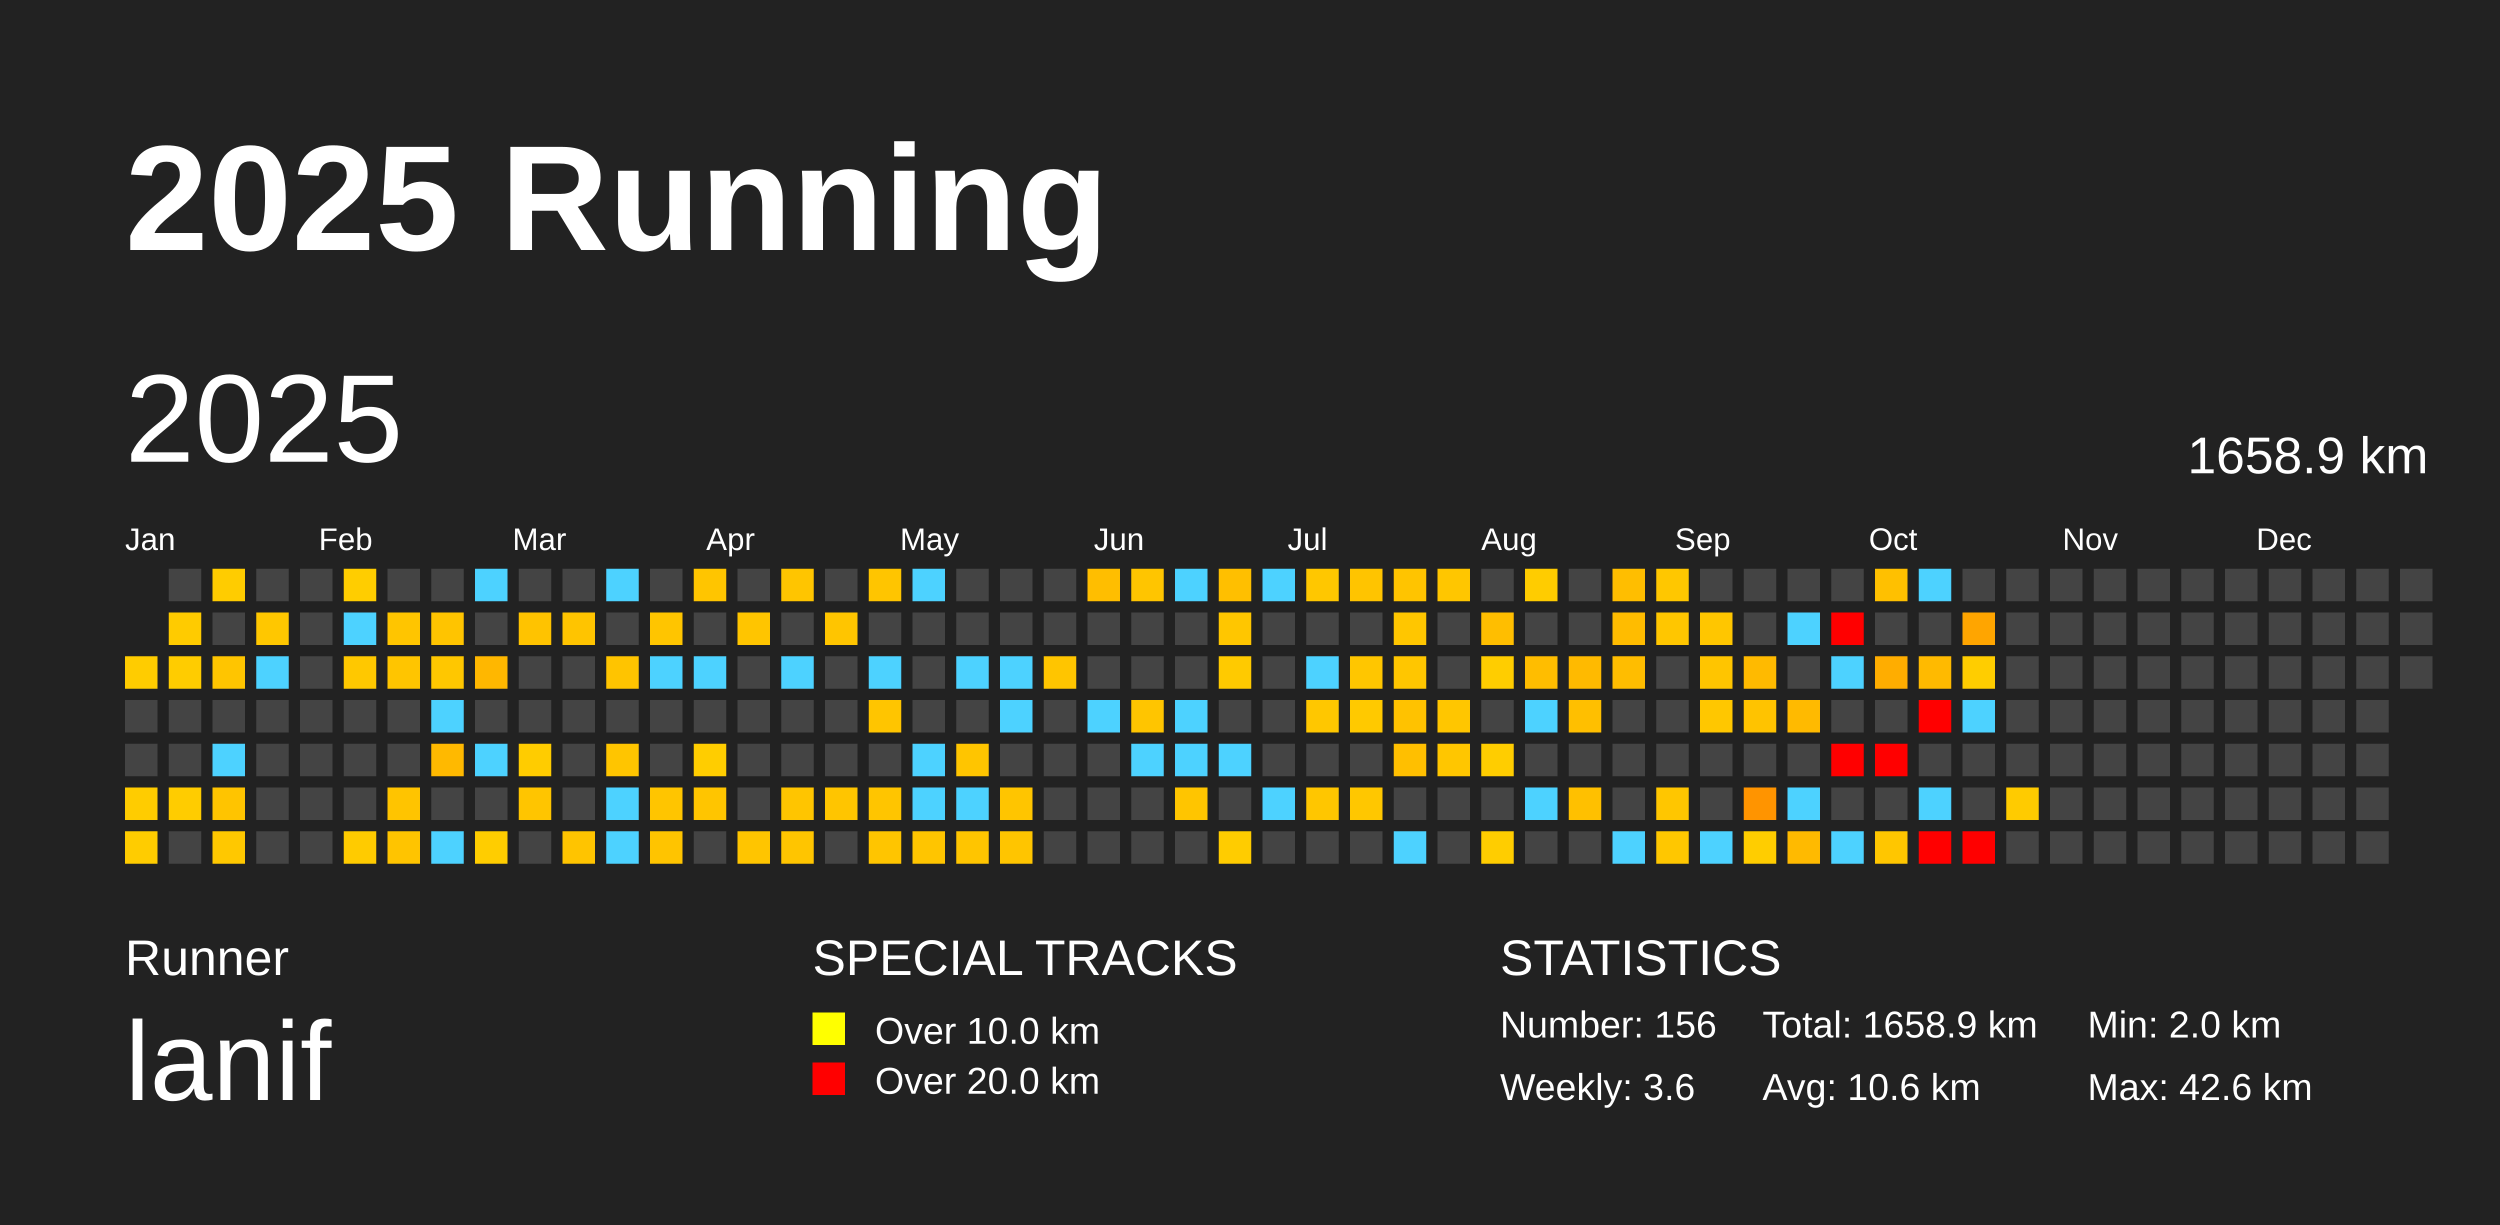
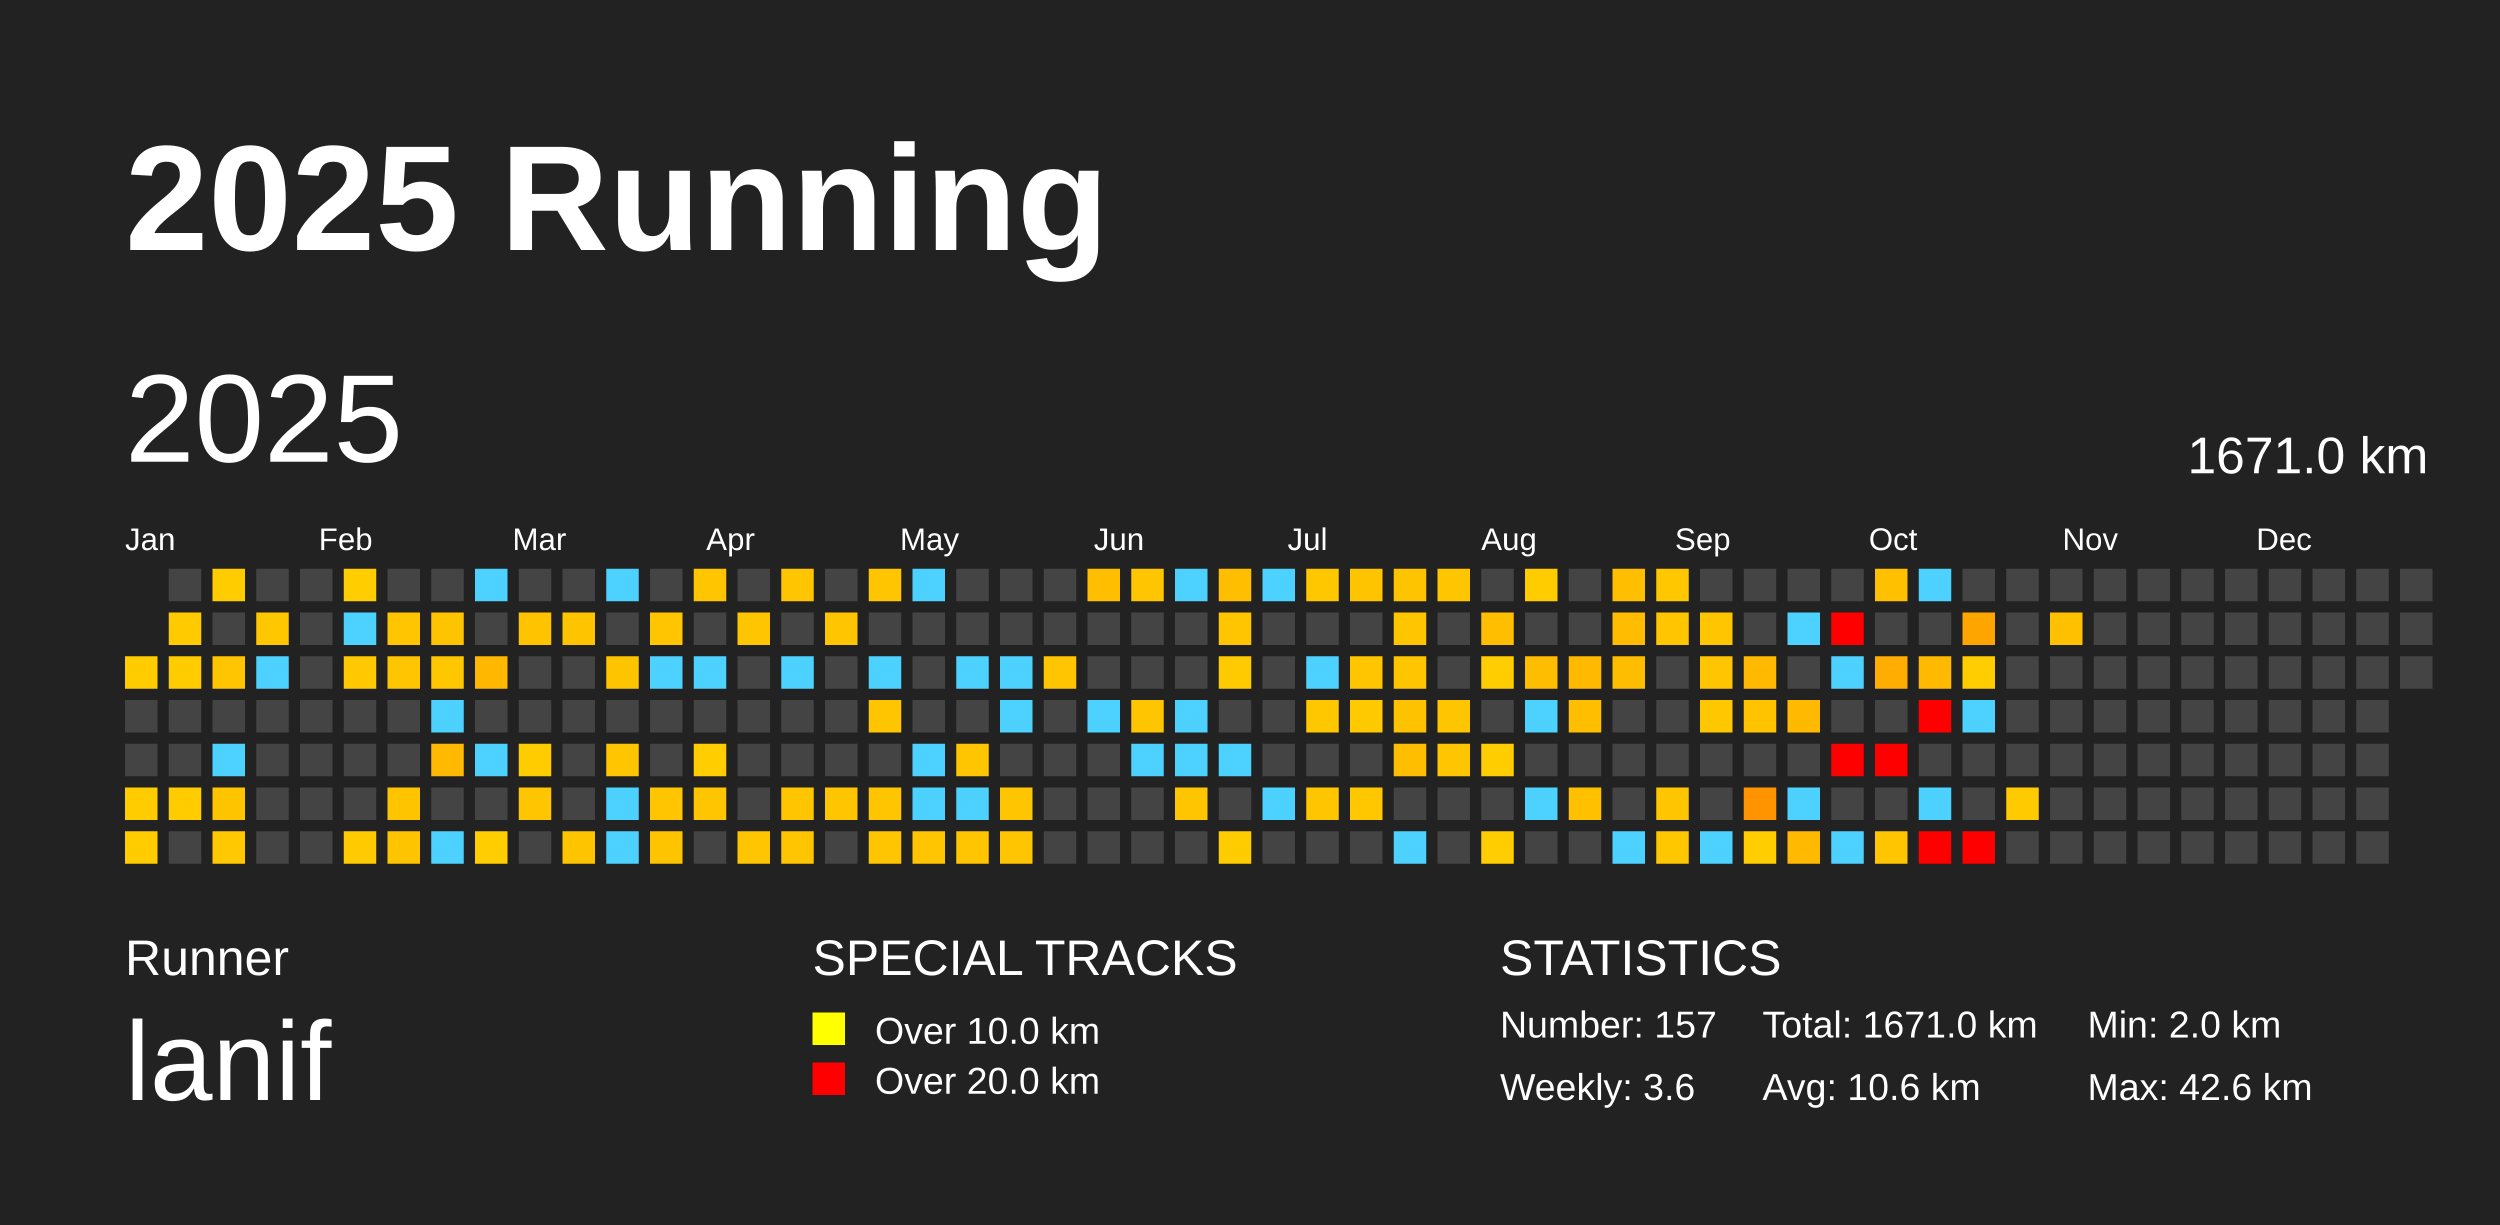
<svg xmlns="http://www.w3.org/2000/svg" baseProfile="full" height="98mm" version="1.1" viewBox="0,0,200,98" width="200mm">
  <defs />
  <rect fill="#222222" height="98" width="200" x="0" y="0" />
  <text fill="#FFFFFF" style="font-size:12px; font-family:Arial; font-weight:bold;" x="10" y="20">2025 Running</text>
  <text fill="#FFFFFF" style="font-size:4px; font-family:Arial" x="10" y="78">Runner</text>
  <text fill="#FFFFFF" style="font-size:9px; font-family:Arial" x="10" y="88">lanif</text>
  <text fill="#FFFFFF" style="font-size:4px; font-family:Arial" x="65" y="78">SPECIAL TRACKS</text>
  <rect fill="yellow" height="2.6" width="2.6" x="65" y="81" />
  <text fill="#FFFFFF" style="font-size:3px; font-family:Arial" x="70" y="83.5">Over 10.0 km</text>
  <rect fill="red" height="2.6" width="2.6" x="65" y="85" />
  <text fill="#FFFFFF" style="font-size:3px; font-family:Arial" x="70" y="87.5">Over 20.0 km</text>
  <text fill="#FFFFFF" style="font-size:4px; font-family:Arial" x="120" y="78">STATISTICS</text>
-   <text fill="#FFFFFF" style="font-size:3px; font-family:Arial" x="120" y="83">Number: 156</text>
+   <text fill="#FFFFFF" style="font-size:3px; font-family:Arial" x="120" y="83">Number: 157</text>
  <text fill="#FFFFFF" style="font-size:3px; font-family:Arial" x="120" y="88">Weekly: 3.6</text>
-   <text fill="#FFFFFF" style="font-size:3px; font-family:Arial" x="141" y="83">Total: 1658.9 km</text>
+   <text fill="#FFFFFF" style="font-size:3px; font-family:Arial" x="141" y="83">Total: 1671.0 km</text>
  <text fill="#FFFFFF" style="font-size:3px; font-family:Arial" x="141" y="88">Avg: 10.6 km</text>
  <text fill="#FFFFFF" style="font-size:3px; font-family:Arial" x="167" y="83">Min: 2.0 km</text>
  <text fill="#FFFFFF" style="font-size:3px; font-family:Arial" x="167" y="88">Max: 42.6 km</text>
  <text dominant-baseline="hanging" fill="#FFFFFF" style="font-size:10.0px; font-family:Arial;" x="10" y="30">2025</text>
-   <text dominant-baseline="hanging" fill="#FFFFFF" style="font-size:4.125px; font-family:Arial;" x="175" y="35">1658.9 km</text>
+   <text dominant-baseline="hanging" fill="#FFFFFF" style="font-size:4.125px; font-family:Arial;" x="175" y="35">1671.0 km</text>
  <text fill="#FFFFFF" style="font-size:2.5px; font-family:Arial" x="10.0" y="44">Jan</text>
  <text fill="#FFFFFF" style="font-size:2.5px; font-family:Arial" x="25.5" y="44">Feb</text>
  <text fill="#FFFFFF" style="font-size:2.5px; font-family:Arial" x="41.0" y="44">Mar</text>
  <text fill="#FFFFFF" style="font-size:2.5px; font-family:Arial" x="56.5" y="44">Apr</text>
  <text fill="#FFFFFF" style="font-size:2.5px; font-family:Arial" x="72.0" y="44">May</text>
  <text fill="#FFFFFF" style="font-size:2.5px; font-family:Arial" x="87.5" y="44">Jun</text>
  <text fill="#FFFFFF" style="font-size:2.5px; font-family:Arial" x="103.0" y="44">Jul</text>
  <text fill="#FFFFFF" style="font-size:2.5px; font-family:Arial" x="118.5" y="44">Aug</text>
  <text fill="#FFFFFF" style="font-size:2.5px; font-family:Arial" x="134.0" y="44">Sep</text>
  <text fill="#FFFFFF" style="font-size:2.5px; font-family:Arial" x="149.5" y="44">Oct</text>
  <text fill="#FFFFFF" style="font-size:2.5px; font-family:Arial" x="165.0" y="44">Nov</text>
  <text fill="#FFFFFF" style="font-size:2.5px; font-family:Arial" x="180.5" y="44">Dec</text>
  <rect fill="#ffcc00" height="2.6" width="2.6" x="10.0" y="52.5" />
  <rect fill="#444444" height="2.6" width="2.6" x="10.0" y="56.0" />
  <rect fill="#444444" height="2.6" width="2.6" x="10.0" y="59.5" />
  <rect fill="#ffcc00" height="2.6" width="2.6" x="10.0" y="63.0" />
  <rect fill="#ffcc00" height="2.6" width="2.6" x="10.0" y="66.5" />
  <rect fill="#444444" height="2.6" width="2.6" x="13.5" y="45.5" />
  <rect fill="#ffcb00" height="2.6" width="2.6" x="13.5" y="49.0" />
  <rect fill="#ffcc00" height="2.6" width="2.6" x="13.5" y="52.5" />
  <rect fill="#444444" height="2.6" width="2.6" x="13.5" y="56.0" />
  <rect fill="#444444" height="2.6" width="2.6" x="13.5" y="59.5" />
  <rect fill="#ffcc00" height="2.6" width="2.6" x="13.5" y="63.0" />
  <rect fill="#444444" height="2.6" width="2.6" x="13.5" y="66.5" />
  <rect fill="#ffcc00" height="2.6" width="2.6" x="17.0" y="45.5" />
  <rect fill="#444444" height="2.6" width="2.6" x="17.0" y="49.0" />
  <rect fill="#ffc500" height="2.6" width="2.6" x="17.0" y="52.5" />
  <rect fill="#444444" height="2.6" width="2.6" x="17.0" y="56.0" />
  <rect fill="#4dd2ff" height="2.6" width="2.6" x="17.0" y="59.5" />
  <rect fill="#ffc400" height="2.6" width="2.6" x="17.0" y="63.0" />
  <rect fill="#ffc800" height="2.6" width="2.6" x="17.0" y="66.5" />
  <rect fill="#444444" height="2.6" width="2.6" x="20.5" y="45.5" />
  <rect fill="#ffc700" height="2.6" width="2.6" x="20.5" y="49.0" />
  <rect fill="#4dd2ff" height="2.6" width="2.6" x="20.5" y="52.5" />
  <rect fill="#444444" height="2.6" width="2.6" x="20.5" y="56.0" />
  <rect fill="#444444" height="2.6" width="2.6" x="20.5" y="59.5" />
  <rect fill="#444444" height="2.6" width="2.6" x="20.5" y="63.0" />
  <rect fill="#444444" height="2.6" width="2.6" x="20.5" y="66.5" />
  <rect fill="#444444" height="2.6" width="2.6" x="24.0" y="45.5" />
  <rect fill="#444444" height="2.6" width="2.6" x="24.0" y="49.0" />
  <rect fill="#444444" height="2.6" width="2.6" x="24.0" y="52.5" />
  <rect fill="#444444" height="2.6" width="2.6" x="24.0" y="56.0" />
  <rect fill="#444444" height="2.6" width="2.6" x="24.0" y="59.5" />
  <rect fill="#444444" height="2.6" width="2.6" x="24.0" y="63.0" />
  <rect fill="#444444" height="2.6" width="2.6" x="24.0" y="66.5" />
  <rect fill="#ffcd00" height="2.6" width="2.6" x="27.5" y="45.5" />
  <rect fill="#4dd2ff" height="2.6" width="2.6" x="27.5" y="49.0" />
  <rect fill="#ffc800" height="2.6" width="2.6" x="27.5" y="52.5" />
  <rect fill="#444444" height="2.6" width="2.6" x="27.5" y="56.0" />
  <rect fill="#444444" height="2.6" width="2.6" x="27.5" y="59.5" />
  <rect fill="#444444" height="2.6" width="2.6" x="27.5" y="63.0" />
  <rect fill="#ffcb00" height="2.6" width="2.6" x="27.5" y="66.5" />
  <rect fill="#444444" height="2.6" width="2.6" x="31.0" y="45.5" />
  <rect fill="#ffc500" height="2.6" width="2.6" x="31.0" y="49.0" />
  <rect fill="#ffc500" height="2.6" width="2.6" x="31.0" y="52.5" />
  <rect fill="#444444" height="2.6" width="2.6" x="31.0" y="56.0" />
  <rect fill="#444444" height="2.6" width="2.6" x="31.0" y="59.5" />
  <rect fill="#ffc400" height="2.6" width="2.6" x="31.0" y="63.0" />
  <rect fill="#ffc400" height="2.6" width="2.6" x="31.0" y="66.5" />
  <rect fill="#444444" height="2.6" width="2.6" x="34.5" y="45.5" />
  <rect fill="#ffc400" height="2.6" width="2.6" x="34.5" y="49.0" />
  <rect fill="#ffc700" height="2.6" width="2.6" x="34.5" y="52.5" />
  <rect fill="#4dd2ff" height="2.6" width="2.6" x="34.5" y="56.0" />
  <rect fill="#ffb900" height="2.6" width="2.6" x="34.5" y="59.5" />
  <rect fill="#444444" height="2.6" width="2.6" x="34.5" y="63.0" />
  <rect fill="#4dd2ff" height="2.6" width="2.6" x="34.5" y="66.5" />
  <rect fill="#4dd2ff" height="2.6" width="2.6" x="38.0" y="45.5" />
  <rect fill="#444444" height="2.6" width="2.6" x="38.0" y="49.0" />
  <rect fill="#ffb700" height="2.6" width="2.6" x="38.0" y="52.5" />
  <rect fill="#444444" height="2.6" width="2.6" x="38.0" y="56.0" />
  <rect fill="#4dd2ff" height="2.6" width="2.6" x="38.0" y="59.5" />
  <rect fill="#444444" height="2.6" width="2.6" x="38.0" y="63.0" />
  <rect fill="#ffcd00" height="2.6" width="2.6" x="38.0" y="66.5" />
  <rect fill="#444444" height="2.6" width="2.6" x="41.5" y="45.5" />
  <rect fill="#ffc300" height="2.6" width="2.6" x="41.5" y="49.0" />
  <rect fill="#444444" height="2.6" width="2.6" x="41.5" y="52.5" />
  <rect fill="#444444" height="2.6" width="2.6" x="41.5" y="56.0" />
  <rect fill="#ffcc00" height="2.6" width="2.6" x="41.5" y="59.5" />
  <rect fill="#ffc500" height="2.6" width="2.6" x="41.5" y="63.0" />
  <rect fill="#444444" height="2.6" width="2.6" x="41.5" y="66.5" />
  <rect fill="#444444" height="2.6" width="2.6" x="45.0" y="45.5" />
  <rect fill="#ffc400" height="2.6" width="2.6" x="45.0" y="49.0" />
  <rect fill="#444444" height="2.6" width="2.6" x="45.0" y="52.5" />
  <rect fill="#444444" height="2.6" width="2.6" x="45.0" y="56.0" />
  <rect fill="#444444" height="2.6" width="2.6" x="45.0" y="59.5" />
  <rect fill="#444444" height="2.6" width="2.6" x="45.0" y="63.0" />
  <rect fill="#ffc400" height="2.6" width="2.6" x="45.0" y="66.5" />
  <rect fill="#4dd2ff" height="2.6" width="2.6" x="48.5" y="45.5" />
  <rect fill="#444444" height="2.6" width="2.6" x="48.5" y="49.0" />
  <rect fill="#ffc400" height="2.6" width="2.6" x="48.5" y="52.5" />
  <rect fill="#444444" height="2.6" width="2.6" x="48.5" y="56.0" />
  <rect fill="#ffc500" height="2.6" width="2.6" x="48.5" y="59.5" />
  <rect fill="#4dd2ff" height="2.6" width="2.6" x="48.5" y="63.0" />
  <rect fill="#4dd2ff" height="2.6" width="2.6" x="48.5" y="66.5" />
  <rect fill="#444444" height="2.6" width="2.6" x="52.0" y="45.5" />
  <rect fill="#ffc500" height="2.6" width="2.6" x="52.0" y="49.0" />
  <rect fill="#4dd2ff" height="2.6" width="2.6" x="52.0" y="52.5" />
  <rect fill="#444444" height="2.6" width="2.6" x="52.0" y="56.0" />
  <rect fill="#444444" height="2.6" width="2.6" x="52.0" y="59.5" />
  <rect fill="#ffc500" height="2.6" width="2.6" x="52.0" y="63.0" />
  <rect fill="#ffc400" height="2.6" width="2.6" x="52.0" y="66.5" />
  <rect fill="#ffc500" height="2.6" width="2.6" x="55.5" y="45.5" />
  <rect fill="#444444" height="2.6" width="2.6" x="55.5" y="49.0" />
  <rect fill="#4dd2ff" height="2.6" width="2.6" x="55.5" y="52.5" />
  <rect fill="#444444" height="2.6" width="2.6" x="55.5" y="56.0" />
  <rect fill="#ffcd00" height="2.6" width="2.6" x="55.5" y="59.5" />
  <rect fill="#ffc500" height="2.6" width="2.6" x="55.5" y="63.0" />
  <rect fill="#444444" height="2.6" width="2.6" x="55.5" y="66.5" />
  <rect fill="#444444" height="2.6" width="2.6" x="59.0" y="45.5" />
  <rect fill="#ffc500" height="2.6" width="2.6" x="59.0" y="49.0" />
  <rect fill="#444444" height="2.6" width="2.6" x="59.0" y="52.5" />
  <rect fill="#444444" height="2.6" width="2.6" x="59.0" y="56.0" />
  <rect fill="#444444" height="2.6" width="2.6" x="59.0" y="59.5" />
  <rect fill="#444444" height="2.6" width="2.6" x="59.0" y="63.0" />
  <rect fill="#ffc500" height="2.6" width="2.6" x="59.0" y="66.5" />
  <rect fill="#ffc500" height="2.6" width="2.6" x="62.5" y="45.5" />
  <rect fill="#444444" height="2.6" width="2.6" x="62.5" y="49.0" />
  <rect fill="#4dd2ff" height="2.6" width="2.6" x="62.5" y="52.5" />
  <rect fill="#444444" height="2.6" width="2.6" x="62.5" y="56.0" />
  <rect fill="#444444" height="2.6" width="2.6" x="62.5" y="59.5" />
  <rect fill="#ffc500" height="2.6" width="2.6" x="62.5" y="63.0" />
  <rect fill="#ffc500" height="2.6" width="2.6" x="62.5" y="66.5" />
  <rect fill="#444444" height="2.6" width="2.6" x="66.0" y="45.5" />
  <rect fill="#ffc500" height="2.6" width="2.6" x="66.0" y="49.0" />
  <rect fill="#444444" height="2.6" width="2.6" x="66.0" y="52.5" />
  <rect fill="#444444" height="2.6" width="2.6" x="66.0" y="56.0" />
  <rect fill="#444444" height="2.6" width="2.6" x="66.0" y="59.5" />
  <rect fill="#ffc500" height="2.6" width="2.6" x="66.0" y="63.0" />
  <rect fill="#444444" height="2.6" width="2.6" x="66.0" y="66.5" />
  <rect fill="#ffc500" height="2.6" width="2.6" x="69.5" y="45.5" />
  <rect fill="#444444" height="2.6" width="2.6" x="69.5" y="49.0" />
  <rect fill="#4dd2ff" height="2.6" width="2.6" x="69.5" y="52.5" />
  <rect fill="#ffc500" height="2.6" width="2.6" x="69.5" y="56.0" />
  <rect fill="#444444" height="2.6" width="2.6" x="69.5" y="59.5" />
  <rect fill="#ffc500" height="2.6" width="2.6" x="69.5" y="63.0" />
  <rect fill="#ffc500" height="2.6" width="2.6" x="69.5" y="66.5" />
  <rect fill="#4dd2ff" height="2.6" width="2.6" x="73.0" y="45.5" />
  <rect fill="#444444" height="2.6" width="2.6" x="73.0" y="49.0" />
  <rect fill="#444444" height="2.6" width="2.6" x="73.0" y="52.5" />
  <rect fill="#444444" height="2.6" width="2.6" x="73.0" y="56.0" />
  <rect fill="#4dd2ff" height="2.6" width="2.6" x="73.0" y="59.5" />
  <rect fill="#4dd2ff" height="2.6" width="2.6" x="73.0" y="63.0" />
  <rect fill="#ffc500" height="2.6" width="2.6" x="73.0" y="66.5" />
  <rect fill="#444444" height="2.6" width="2.6" x="76.5" y="45.5" />
  <rect fill="#444444" height="2.6" width="2.6" x="76.5" y="49.0" />
  <rect fill="#4dd2ff" height="2.6" width="2.6" x="76.5" y="52.5" />
  <rect fill="#444444" height="2.6" width="2.6" x="76.5" y="56.0" />
  <rect fill="#ffc500" height="2.6" width="2.6" x="76.5" y="59.5" />
  <rect fill="#4dd2ff" height="2.6" width="2.6" x="76.5" y="63.0" />
  <rect fill="#ffc500" height="2.6" width="2.6" x="76.5" y="66.5" />
  <rect fill="#444444" height="2.6" width="2.6" x="80.0" y="45.5" />
  <rect fill="#444444" height="2.6" width="2.6" x="80.0" y="49.0" />
  <rect fill="#4dd2ff" height="2.6" width="2.6" x="80.0" y="52.5" />
  <rect fill="#4dd2ff" height="2.6" width="2.6" x="80.0" y="56.0" />
  <rect fill="#444444" height="2.6" width="2.6" x="80.0" y="59.5" />
  <rect fill="#ffc500" height="2.6" width="2.6" x="80.0" y="63.0" />
  <rect fill="#ffc500" height="2.6" width="2.6" x="80.0" y="66.5" />
  <rect fill="#444444" height="2.6" width="2.6" x="83.5" y="45.5" />
  <rect fill="#444444" height="2.6" width="2.6" x="83.5" y="49.0" />
  <rect fill="#ffc500" height="2.6" width="2.6" x="83.5" y="52.5" />
  <rect fill="#444444" height="2.6" width="2.6" x="83.5" y="56.0" />
  <rect fill="#444444" height="2.6" width="2.6" x="83.5" y="59.5" />
  <rect fill="#444444" height="2.6" width="2.6" x="83.5" y="63.0" />
  <rect fill="#444444" height="2.6" width="2.6" x="83.5" y="66.5" />
  <rect fill="#ffbe00" height="2.6" width="2.6" x="87.0" y="45.5" />
  <rect fill="#444444" height="2.6" width="2.6" x="87.0" y="49.0" />
  <rect fill="#444444" height="2.6" width="2.6" x="87.0" y="52.5" />
  <rect fill="#4dd2ff" height="2.6" width="2.6" x="87.0" y="56.0" />
  <rect fill="#444444" height="2.6" width="2.6" x="87.0" y="59.5" />
  <rect fill="#444444" height="2.6" width="2.6" x="87.0" y="63.0" />
  <rect fill="#444444" height="2.6" width="2.6" x="87.0" y="66.5" />
  <rect fill="#ffc500" height="2.6" width="2.6" x="90.5" y="45.5" />
  <rect fill="#444444" height="2.6" width="2.6" x="90.5" y="49.0" />
  <rect fill="#444444" height="2.6" width="2.6" x="90.5" y="52.5" />
  <rect fill="#ffc500" height="2.6" width="2.6" x="90.5" y="56.0" />
  <rect fill="#4dd2ff" height="2.6" width="2.6" x="90.5" y="59.5" />
  <rect fill="#444444" height="2.6" width="2.6" x="90.5" y="63.0" />
  <rect fill="#444444" height="2.6" width="2.6" x="90.5" y="66.5" />
  <rect fill="#4dd2ff" height="2.6" width="2.6" x="94.0" y="45.5" />
  <rect fill="#444444" height="2.6" width="2.6" x="94.0" y="49.0" />
  <rect fill="#444444" height="2.6" width="2.6" x="94.0" y="52.5" />
  <rect fill="#4dd2ff" height="2.6" width="2.6" x="94.0" y="56.0" />
  <rect fill="#4dd2ff" height="2.6" width="2.6" x="94.0" y="59.5" />
  <rect fill="#ffc500" height="2.6" width="2.6" x="94.0" y="63.0" />
  <rect fill="#444444" height="2.6" width="2.6" x="94.0" y="66.5" />
  <rect fill="#ffbf00" height="2.6" width="2.6" x="97.5" y="45.5" />
  <rect fill="#ffc600" height="2.6" width="2.6" x="97.5" y="49.0" />
  <rect fill="#ffca00" height="2.6" width="2.6" x="97.5" y="52.5" />
  <rect fill="#444444" height="2.6" width="2.6" x="97.5" y="56.0" />
  <rect fill="#4dd2ff" height="2.6" width="2.6" x="97.5" y="59.5" />
  <rect fill="#444444" height="2.6" width="2.6" x="97.5" y="63.0" />
  <rect fill="#ffcc00" height="2.6" width="2.6" x="97.5" y="66.5" />
  <rect fill="#4dd2ff" height="2.6" width="2.6" x="101.0" y="45.5" />
  <rect fill="#444444" height="2.6" width="2.6" x="101.0" y="49.0" />
  <rect fill="#444444" height="2.6" width="2.6" x="101.0" y="52.5" />
  <rect fill="#444444" height="2.6" width="2.6" x="101.0" y="56.0" />
  <rect fill="#444444" height="2.6" width="2.6" x="101.0" y="59.5" />
  <rect fill="#4dd2ff" height="2.6" width="2.6" x="101.0" y="63.0" />
  <rect fill="#444444" height="2.6" width="2.6" x="101.0" y="66.5" />
  <rect fill="#ffc700" height="2.6" width="2.6" x="104.5" y="45.5" />
  <rect fill="#444444" height="2.6" width="2.6" x="104.5" y="49.0" />
  <rect fill="#4dd2ff" height="2.6" width="2.6" x="104.5" y="52.5" />
  <rect fill="#ffc700" height="2.6" width="2.6" x="104.5" y="56.0" />
  <rect fill="#444444" height="2.6" width="2.6" x="104.5" y="59.5" />
  <rect fill="#ffc600" height="2.6" width="2.6" x="104.5" y="63.0" />
  <rect fill="#444444" height="2.6" width="2.6" x="104.5" y="66.5" />
  <rect fill="#ffc400" height="2.6" width="2.6" x="108.0" y="45.5" />
  <rect fill="#444444" height="2.6" width="2.6" x="108.0" y="49.0" />
  <rect fill="#ffc600" height="2.6" width="2.6" x="108.0" y="52.5" />
  <rect fill="#ffc900" height="2.6" width="2.6" x="108.0" y="56.0" />
  <rect fill="#444444" height="2.6" width="2.6" x="108.0" y="59.5" />
  <rect fill="#ffc700" height="2.6" width="2.6" x="108.0" y="63.0" />
  <rect fill="#444444" height="2.6" width="2.6" x="108.0" y="66.5" />
  <rect fill="#ffc400" height="2.6" width="2.6" x="111.5" y="45.5" />
  <rect fill="#ffc600" height="2.6" width="2.6" x="111.5" y="49.0" />
  <rect fill="#ffc600" height="2.6" width="2.6" x="111.5" y="52.5" />
  <rect fill="#ffc200" height="2.6" width="2.6" x="111.5" y="56.0" />
  <rect fill="#ffbf00" height="2.6" width="2.6" x="111.5" y="59.5" />
  <rect fill="#444444" height="2.6" width="2.6" x="111.5" y="63.0" />
  <rect fill="#4dd2ff" height="2.6" width="2.6" x="111.5" y="66.5" />
  <rect fill="#ffc600" height="2.6" width="2.6" x="115.0" y="45.5" />
  <rect fill="#444444" height="2.6" width="2.6" x="115.0" y="49.0" />
  <rect fill="#444444" height="2.6" width="2.6" x="115.0" y="52.5" />
  <rect fill="#ffc600" height="2.6" width="2.6" x="115.0" y="56.0" />
  <rect fill="#ffc600" height="2.6" width="2.6" x="115.0" y="59.5" />
  <rect fill="#444444" height="2.6" width="2.6" x="115.0" y="63.0" />
  <rect fill="#444444" height="2.6" width="2.6" x="115.0" y="66.5" />
  <rect fill="#444444" height="2.6" width="2.6" x="118.5" y="45.5" />
  <rect fill="#ffbe00" height="2.6" width="2.6" x="118.5" y="49.0" />
  <rect fill="#ffcd00" height="2.6" width="2.6" x="118.5" y="52.5" />
  <rect fill="#444444" height="2.6" width="2.6" x="118.5" y="56.0" />
  <rect fill="#ffcd00" height="2.6" width="2.6" x="118.5" y="59.5" />
  <rect fill="#444444" height="2.6" width="2.6" x="118.5" y="63.0" />
  <rect fill="#ffcd00" height="2.6" width="2.6" x="118.5" y="66.5" />
  <rect fill="#ffcc00" height="2.6" width="2.6" x="122.0" y="45.5" />
  <rect fill="#444444" height="2.6" width="2.6" x="122.0" y="49.0" />
  <rect fill="#ffbd00" height="2.6" width="2.6" x="122.0" y="52.5" />
  <rect fill="#4dd2ff" height="2.6" width="2.6" x="122.0" y="56.0" />
  <rect fill="#444444" height="2.6" width="2.6" x="122.0" y="59.5" />
  <rect fill="#4dd2ff" height="2.6" width="2.6" x="122.0" y="63.0" />
  <rect fill="#444444" height="2.6" width="2.6" x="122.0" y="66.5" />
  <rect fill="#444444" height="2.6" width="2.6" x="125.5" y="45.5" />
  <rect fill="#444444" height="2.6" width="2.6" x="125.5" y="49.0" />
  <rect fill="#ffba00" height="2.6" width="2.6" x="125.5" y="52.5" />
  <rect fill="#ffbf00" height="2.6" width="2.6" x="125.5" y="56.0" />
  <rect fill="#444444" height="2.6" width="2.6" x="125.5" y="59.5" />
  <rect fill="#ffc000" height="2.6" width="2.6" x="125.5" y="63.0" />
  <rect fill="#444444" height="2.6" width="2.6" x="125.5" y="66.5" />
  <rect fill="#ffbe00" height="2.6" width="2.6" x="129.0" y="45.5" />
  <rect fill="#ffbc00" height="2.6" width="2.6" x="129.0" y="49.0" />
  <rect fill="#ffbd00" height="2.6" width="2.6" x="129.0" y="52.5" />
  <rect fill="#444444" height="2.6" width="2.6" x="129.0" y="56.0" />
  <rect fill="#444444" height="2.6" width="2.6" x="129.0" y="59.5" />
  <rect fill="#444444" height="2.6" width="2.6" x="129.0" y="63.0" />
  <rect fill="#4dd2ff" height="2.6" width="2.6" x="129.0" y="66.5" />
  <rect fill="#ffc700" height="2.6" width="2.6" x="132.5" y="45.5" />
  <rect fill="#ffc600" height="2.6" width="2.6" x="132.5" y="49.0" />
  <rect fill="#444444" height="2.6" width="2.6" x="132.5" y="52.5" />
  <rect fill="#444444" height="2.6" width="2.6" x="132.5" y="56.0" />
  <rect fill="#444444" height="2.6" width="2.6" x="132.5" y="59.5" />
  <rect fill="#ffc600" height="2.6" width="2.6" x="132.5" y="63.0" />
  <rect fill="#ffc700" height="2.6" width="2.6" x="132.5" y="66.5" />
  <rect fill="#444444" height="2.6" width="2.6" x="136.0" y="45.5" />
  <rect fill="#ffc600" height="2.6" width="2.6" x="136.0" y="49.0" />
  <rect fill="#ffc500" height="2.6" width="2.6" x="136.0" y="52.5" />
  <rect fill="#ffc700" height="2.6" width="2.6" x="136.0" y="56.0" />
  <rect fill="#444444" height="2.6" width="2.6" x="136.0" y="59.5" />
  <rect fill="#444444" height="2.6" width="2.6" x="136.0" y="63.0" />
  <rect fill="#4dd2ff" height="2.6" width="2.6" x="136.0" y="66.5" />
  <rect fill="#444444" height="2.6" width="2.6" x="139.5" y="45.5" />
  <rect fill="#444444" height="2.6" width="2.6" x="139.5" y="49.0" />
  <rect fill="#ffba00" height="2.6" width="2.6" x="139.5" y="52.5" />
  <rect fill="#ffc300" height="2.6" width="2.6" x="139.5" y="56.0" />
  <rect fill="#444444" height="2.6" width="2.6" x="139.5" y="59.5" />
  <rect fill="#ff9400" height="2.6" width="2.6" x="139.5" y="63.0" />
  <rect fill="#ffcd00" height="2.6" width="2.6" x="139.5" y="66.5" />
  <rect fill="#444444" height="2.6" width="2.6" x="143.0" y="45.5" />
  <rect fill="#4dd2ff" height="2.6" width="2.6" x="143.0" y="49.0" />
  <rect fill="#444444" height="2.6" width="2.6" x="143.0" y="52.5" />
  <rect fill="#ffba00" height="2.6" width="2.6" x="143.0" y="56.0" />
  <rect fill="#444444" height="2.6" width="2.6" x="143.0" y="59.5" />
  <rect fill="#4dd2ff" height="2.6" width="2.6" x="143.0" y="63.0" />
  <rect fill="#ffba00" height="2.6" width="2.6" x="143.0" y="66.5" />
  <rect fill="#444444" height="2.6" width="2.6" x="146.5" y="45.5" />
  <rect fill="red" height="2.6" width="2.6" x="146.5" y="49.0" />
  <rect fill="#4dd2ff" height="2.6" width="2.6" x="146.5" y="52.5" />
  <rect fill="#444444" height="2.6" width="2.6" x="146.5" y="56.0" />
  <rect fill="red" height="2.6" width="2.6" x="146.5" y="59.5" />
  <rect fill="#444444" height="2.6" width="2.6" x="146.5" y="63.0" />
  <rect fill="#4dd2ff" height="2.6" width="2.6" x="146.5" y="66.5" />
  <rect fill="#ffc000" height="2.6" width="2.6" x="150.0" y="45.5" />
  <rect fill="#444444" height="2.6" width="2.6" x="150.0" y="49.0" />
  <rect fill="#ffad00" height="2.6" width="2.6" x="150.0" y="52.5" />
  <rect fill="#444444" height="2.6" width="2.6" x="150.0" y="56.0" />
  <rect fill="red" height="2.6" width="2.6" x="150.0" y="59.5" />
  <rect fill="#444444" height="2.6" width="2.6" x="150.0" y="63.0" />
  <rect fill="#ffc600" height="2.6" width="2.6" x="150.0" y="66.5" />
  <rect fill="#4dd2ff" height="2.6" width="2.6" x="153.5" y="45.5" />
  <rect fill="#444444" height="2.6" width="2.6" x="153.5" y="49.0" />
  <rect fill="#ffba00" height="2.6" width="2.6" x="153.5" y="52.5" />
  <rect fill="red" height="2.6" width="2.6" x="153.5" y="56.0" />
  <rect fill="#444444" height="2.6" width="2.6" x="153.5" y="59.5" />
  <rect fill="#4dd2ff" height="2.6" width="2.6" x="153.5" y="63.0" />
  <rect fill="red" height="2.6" width="2.6" x="153.5" y="66.5" />
  <rect fill="#444444" height="2.6" width="2.6" x="157.0" y="45.5" />
  <rect fill="#ffa500" height="2.6" width="2.6" x="157.0" y="49.0" />
  <rect fill="#ffcd00" height="2.6" width="2.6" x="157.0" y="52.5" />
  <rect fill="#4dd2ff" height="2.6" width="2.6" x="157.0" y="56.0" />
  <rect fill="#444444" height="2.6" width="2.6" x="157.0" y="59.5" />
  <rect fill="#444444" height="2.6" width="2.6" x="157.0" y="63.0" />
  <rect fill="red" height="2.6" width="2.6" x="157.0" y="66.5" />
  <rect fill="#444444" height="2.6" width="2.6" x="160.5" y="45.5" />
  <rect fill="#444444" height="2.6" width="2.6" x="160.5" y="49.0" />
  <rect fill="#444444" height="2.6" width="2.6" x="160.5" y="52.5" />
  <rect fill="#444444" height="2.6" width="2.6" x="160.5" y="56.0" />
  <rect fill="#444444" height="2.6" width="2.6" x="160.5" y="59.5" />
  <rect fill="#ffcb00" height="2.6" width="2.6" x="160.5" y="63.0" />
  <rect fill="#444444" height="2.6" width="2.6" x="160.5" y="66.5" />
  <rect fill="#444444" height="2.6" width="2.6" x="164.0" y="45.5" />
-   <rect fill="#444444" height="2.6" width="2.6" x="164.0" y="49.0" />
+   <rect fill="#ffc000" height="2.6" width="2.6" x="164.0" y="49.0" />
  <rect fill="#444444" height="2.6" width="2.6" x="164.0" y="52.5" />
  <rect fill="#444444" height="2.6" width="2.6" x="164.0" y="56.0" />
  <rect fill="#444444" height="2.6" width="2.6" x="164.0" y="59.5" />
  <rect fill="#444444" height="2.6" width="2.6" x="164.0" y="63.0" />
  <rect fill="#444444" height="2.6" width="2.6" x="164.0" y="66.5" />
  <rect fill="#444444" height="2.6" width="2.6" x="167.5" y="45.5" />
  <rect fill="#444444" height="2.6" width="2.6" x="167.5" y="49.0" />
  <rect fill="#444444" height="2.6" width="2.6" x="167.5" y="52.5" />
  <rect fill="#444444" height="2.6" width="2.6" x="167.5" y="56.0" />
  <rect fill="#444444" height="2.6" width="2.6" x="167.5" y="59.5" />
  <rect fill="#444444" height="2.6" width="2.6" x="167.5" y="63.0" />
  <rect fill="#444444" height="2.6" width="2.6" x="167.5" y="66.5" />
  <rect fill="#444444" height="2.6" width="2.6" x="171.0" y="45.5" />
  <rect fill="#444444" height="2.6" width="2.6" x="171.0" y="49.0" />
  <rect fill="#444444" height="2.6" width="2.6" x="171.0" y="52.5" />
  <rect fill="#444444" height="2.6" width="2.6" x="171.0" y="56.0" />
  <rect fill="#444444" height="2.6" width="2.6" x="171.0" y="59.5" />
  <rect fill="#444444" height="2.6" width="2.6" x="171.0" y="63.0" />
  <rect fill="#444444" height="2.6" width="2.6" x="171.0" y="66.5" />
  <rect fill="#444444" height="2.6" width="2.6" x="174.5" y="45.5" />
  <rect fill="#444444" height="2.6" width="2.6" x="174.5" y="49.0" />
  <rect fill="#444444" height="2.6" width="2.6" x="174.5" y="52.5" />
  <rect fill="#444444" height="2.6" width="2.6" x="174.5" y="56.0" />
  <rect fill="#444444" height="2.6" width="2.6" x="174.5" y="59.5" />
  <rect fill="#444444" height="2.6" width="2.6" x="174.5" y="63.0" />
  <rect fill="#444444" height="2.6" width="2.6" x="174.5" y="66.5" />
  <rect fill="#444444" height="2.6" width="2.6" x="178.0" y="45.5" />
  <rect fill="#444444" height="2.6" width="2.6" x="178.0" y="49.0" />
  <rect fill="#444444" height="2.6" width="2.6" x="178.0" y="52.5" />
  <rect fill="#444444" height="2.6" width="2.6" x="178.0" y="56.0" />
  <rect fill="#444444" height="2.6" width="2.6" x="178.0" y="59.5" />
  <rect fill="#444444" height="2.6" width="2.6" x="178.0" y="63.0" />
  <rect fill="#444444" height="2.6" width="2.6" x="178.0" y="66.5" />
  <rect fill="#444444" height="2.6" width="2.6" x="181.5" y="45.5" />
  <rect fill="#444444" height="2.6" width="2.6" x="181.5" y="49.0" />
  <rect fill="#444444" height="2.6" width="2.6" x="181.5" y="52.5" />
  <rect fill="#444444" height="2.6" width="2.6" x="181.5" y="56.0" />
  <rect fill="#444444" height="2.6" width="2.6" x="181.5" y="59.5" />
  <rect fill="#444444" height="2.6" width="2.6" x="181.5" y="63.0" />
  <rect fill="#444444" height="2.6" width="2.6" x="181.5" y="66.5" />
  <rect fill="#444444" height="2.6" width="2.6" x="185.0" y="45.5" />
  <rect fill="#444444" height="2.6" width="2.6" x="185.0" y="49.0" />
  <rect fill="#444444" height="2.6" width="2.6" x="185.0" y="52.5" />
  <rect fill="#444444" height="2.6" width="2.6" x="185.0" y="56.0" />
  <rect fill="#444444" height="2.6" width="2.6" x="185.0" y="59.5" />
  <rect fill="#444444" height="2.6" width="2.6" x="185.0" y="63.0" />
  <rect fill="#444444" height="2.6" width="2.6" x="185.0" y="66.5" />
  <rect fill="#444444" height="2.6" width="2.6" x="188.5" y="45.5" />
  <rect fill="#444444" height="2.6" width="2.6" x="188.5" y="49.0" />
  <rect fill="#444444" height="2.6" width="2.6" x="188.5" y="52.5" />
  <rect fill="#444444" height="2.6" width="2.6" x="188.5" y="56.0" />
  <rect fill="#444444" height="2.6" width="2.6" x="188.5" y="59.5" />
  <rect fill="#444444" height="2.6" width="2.6" x="188.5" y="63.0" />
  <rect fill="#444444" height="2.6" width="2.6" x="188.5" y="66.5" />
  <rect fill="#444444" height="2.6" width="2.6" x="192.0" y="45.5" />
  <rect fill="#444444" height="2.6" width="2.6" x="192.0" y="49.0" />
  <rect fill="#444444" height="2.6" width="2.6" x="192.0" y="52.5" />
</svg>
